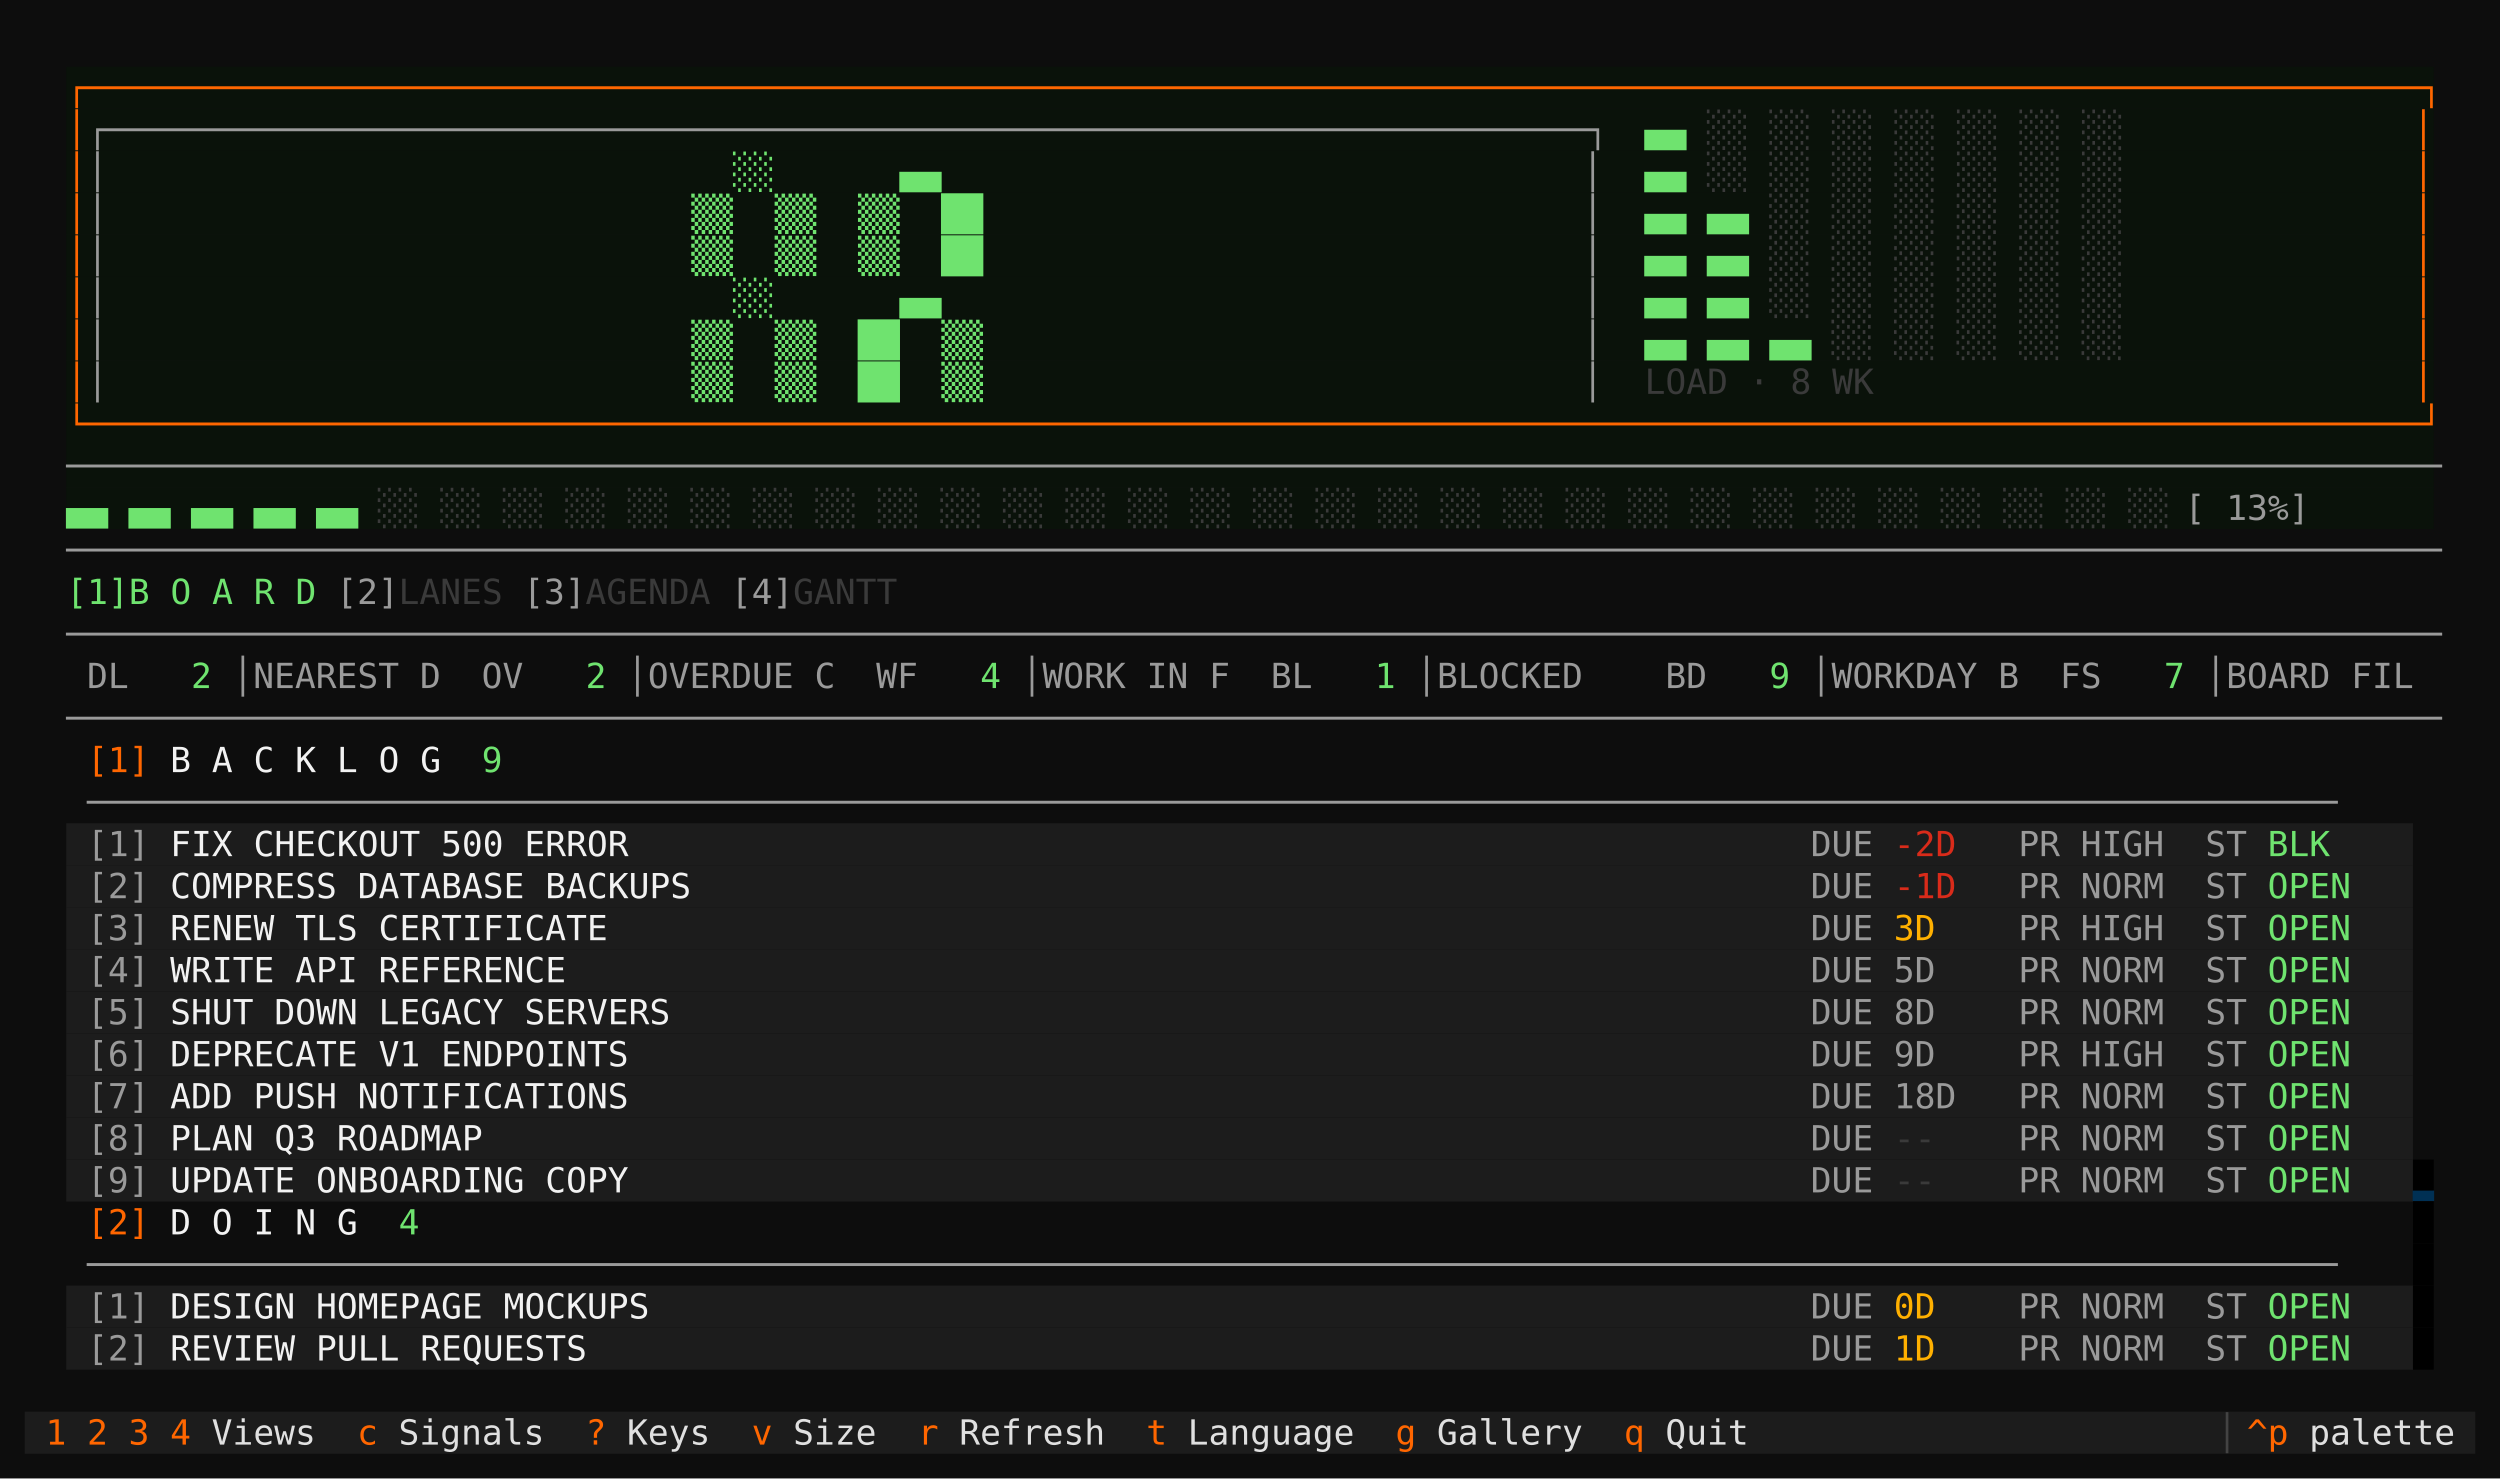
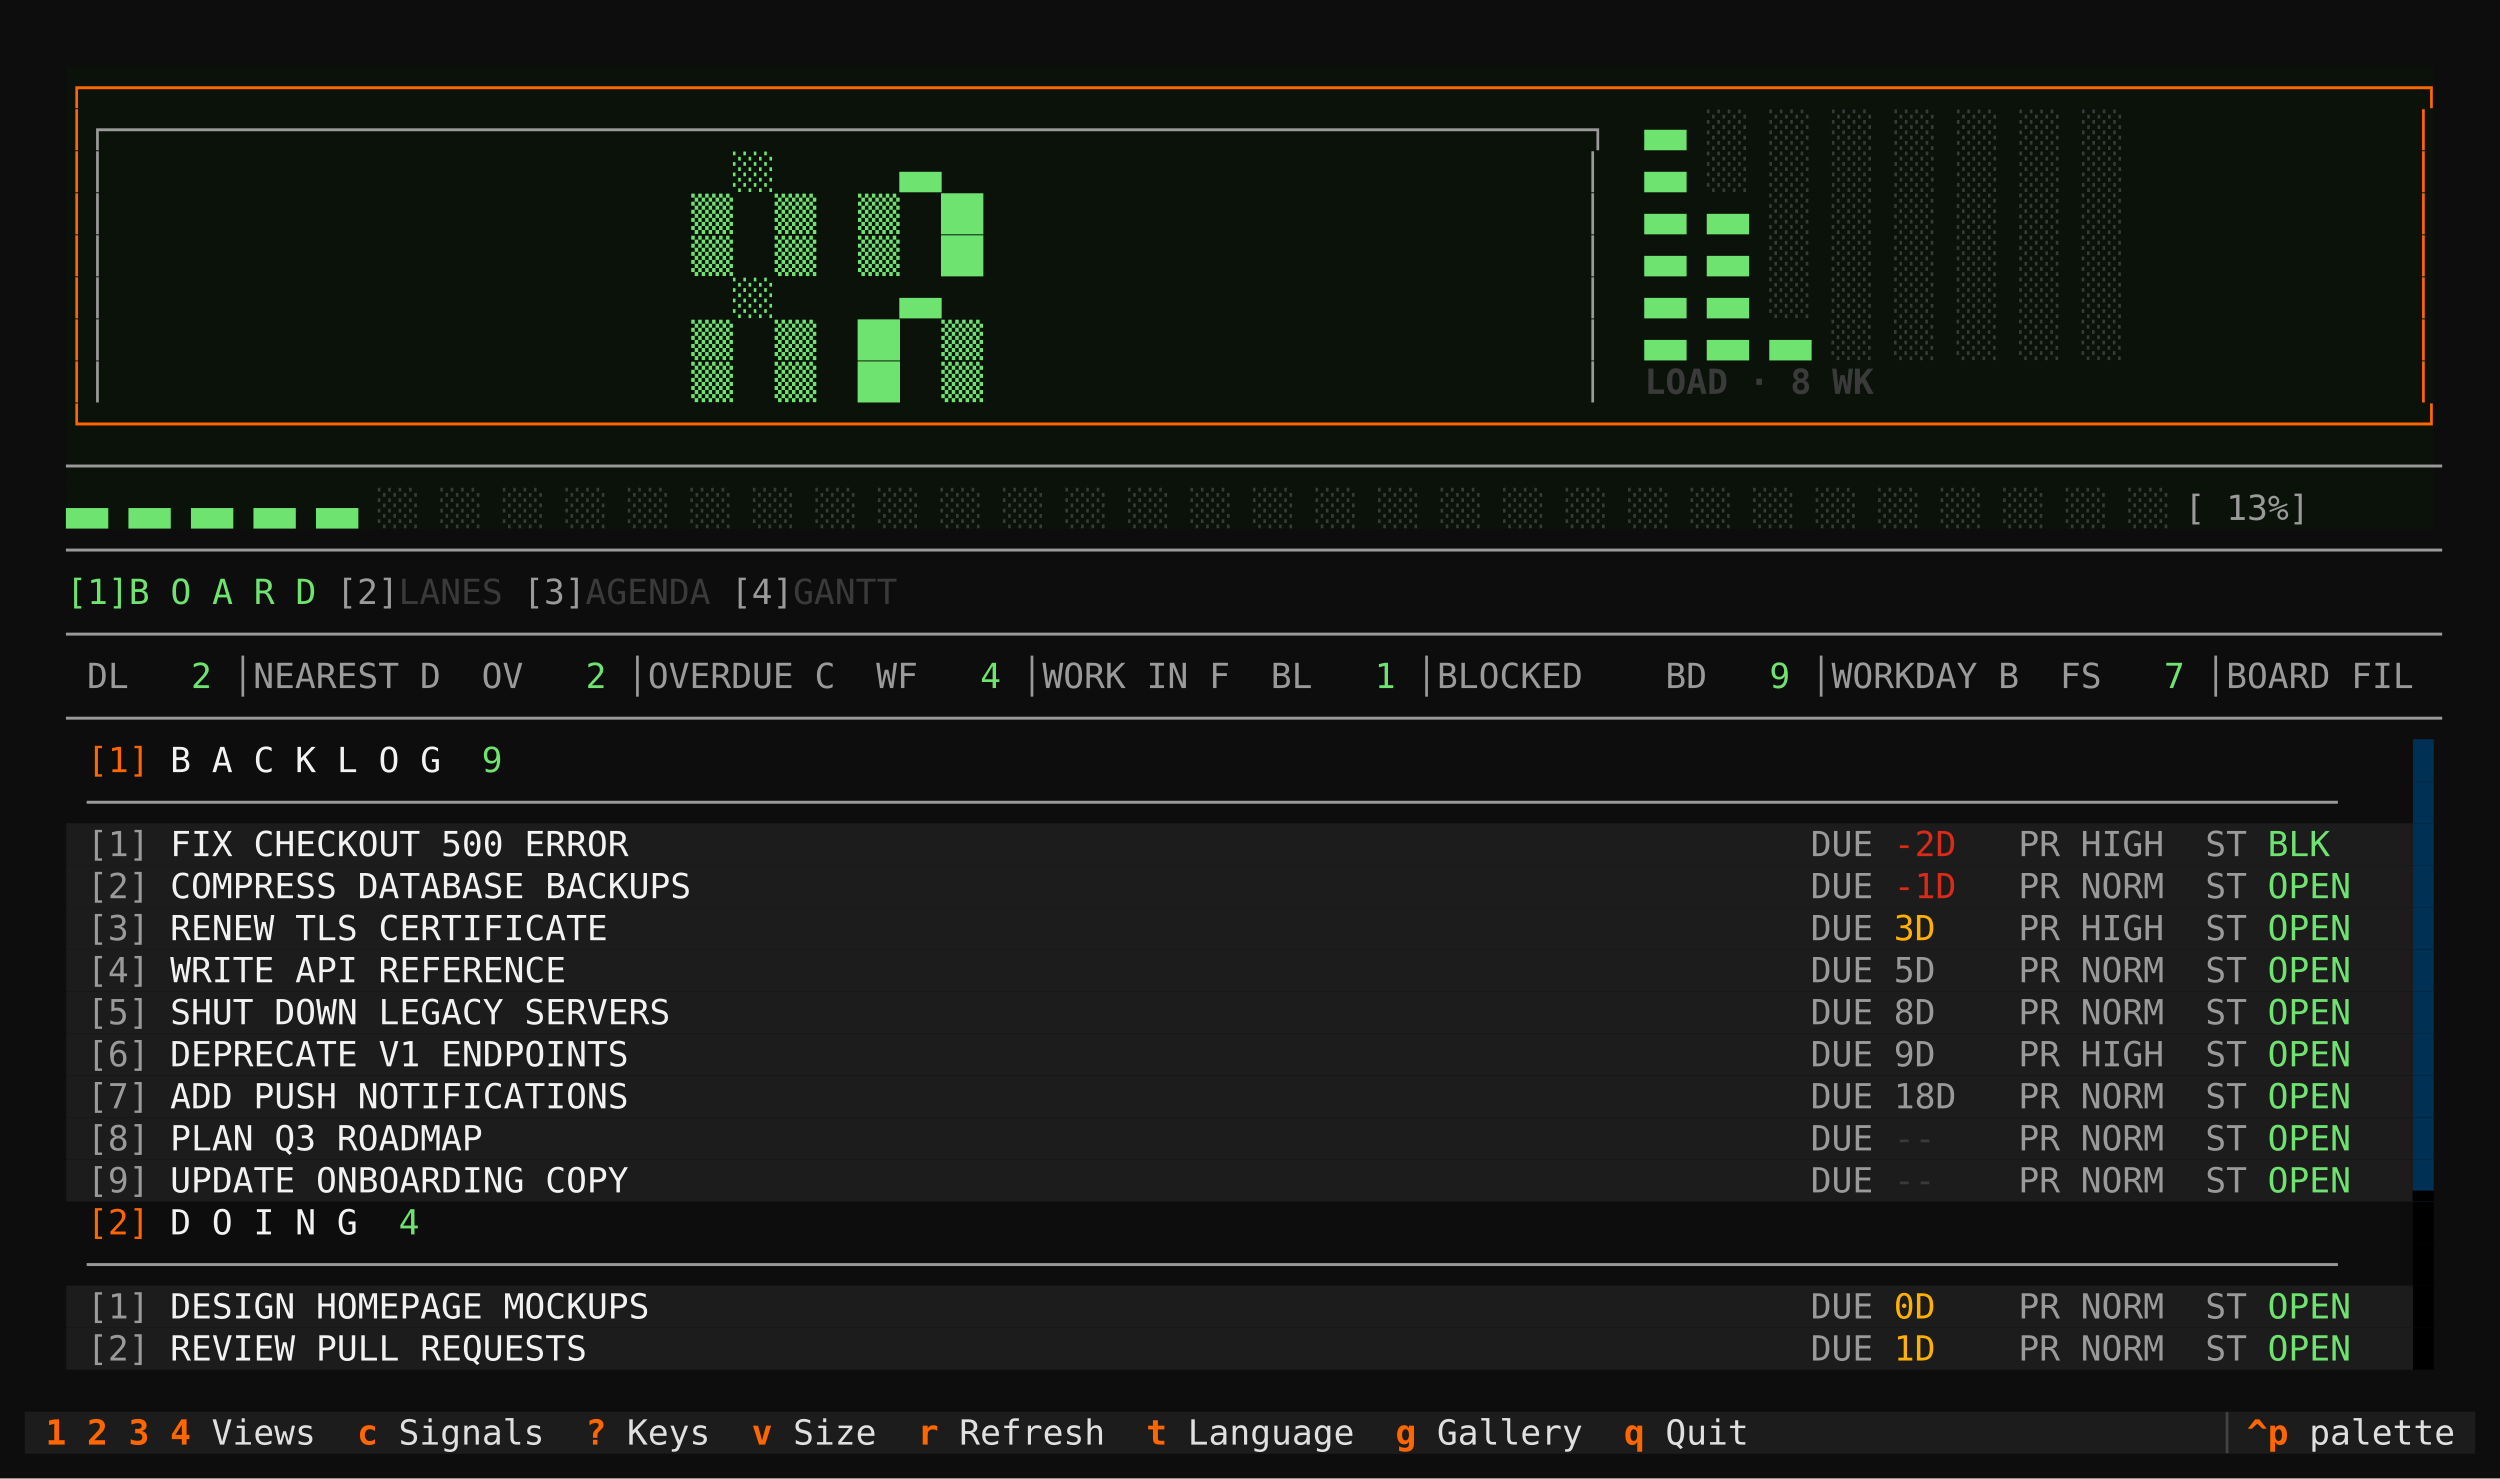
<svg xmlns="http://www.w3.org/2000/svg" viewBox="0 0 1011.2 598.0" role="img" aria-label="taskboard · corgi · board">
  <rect width="1011.2" height="598.0" fill="#0d0d0d" />
  <g font-family="ui-monospace,SFMono-Regular,'DejaVu Sans Mono','Cascadia Mono',Menlo,Consolas,'Liberation Mono',monospace" font-size="14.0" xml:space="preserve" style="white-space:pre;font-variant-ligatures:none">
    <rect x="26.8" y="27.0" width="957.6" height="17.0" fill="#0a120a" />
    <text x="26.8" y="40.3" fill="#ff6600">┌────────────────────────────────────────────────────────────────────────────────────────────────────────────────┐</text>
    <rect x="26.8" y="44.0" width="957.6" height="17.0" fill="#0a120a" />
    <text x="26.8" y="57.3" fill="#ff6600">│</text>
-     <text x="35.2" y="57.3" fill="#9a9a9a">┌───────────────────────────────────────────────────────────────────────┐</text>
-     <text x="665.2" y="57.3" fill="#6fe36f">▄▄ </text>
-     <text x="690.4" y="57.3" fill="#3a3a3a">░░ ░░ ░░ ░░ ░░ ░░ ░░ </text>
+     <text x="35.2" y="57.3" fill="#9a9a9a" font-weight="bold">┌───────────────────────────────────────────────────────────────────────┐</text>
+     <text x="665.2" y="57.3" fill="#6fe36f" font-weight="bold">▄▄ </text>
+     <text x="690.4" y="57.3" fill="#3a3a3a" font-weight="bold">░░ ░░ ░░ ░░ ░░ ░░ ░░ </text>
    <text x="976.0" y="57.3" fill="#ff6600">│</text>
    <rect x="26.8" y="61.0" width="957.6" height="17.0" fill="#0a120a" />
    <text x="26.8" y="74.3" fill="#ff6600">│</text>
-     <text x="35.2" y="74.3" fill="#9a9a9a">│</text>
-     <text x="43.6" y="74.3" fill="#6fe36f">                              ░░      ▄▄                               </text>
-     <text x="640.0" y="74.3" fill="#9a9a9a">│</text>
-     <text x="665.2" y="74.3" fill="#6fe36f">▄▄ </text>
-     <text x="690.4" y="74.3" fill="#3a3a3a">░░ ░░ ░░ ░░ ░░ ░░ ░░ </text>
+     <text x="35.2" y="74.3" fill="#9a9a9a" font-weight="bold">│</text>
+     <text x="43.6" y="74.3" fill="#6fe36f" font-weight="bold">                              ░░      ▄▄                               </text>
+     <text x="640.0" y="74.3" fill="#9a9a9a" font-weight="bold">│</text>
+     <text x="665.2" y="74.3" fill="#6fe36f" font-weight="bold">▄▄ </text>
+     <text x="690.4" y="74.3" fill="#3a3a3a" font-weight="bold">░░ ░░ ░░ ░░ ░░ ░░ ░░ </text>
    <text x="976.0" y="74.3" fill="#ff6600">│</text>
    <rect x="26.8" y="78.0" width="957.6" height="17.0" fill="#0a120a" />
    <text x="26.8" y="91.3" fill="#ff6600">│</text>
-     <text x="35.2" y="91.3" fill="#9a9a9a">│</text>
-     <text x="43.6" y="91.3" fill="#6fe36f">                            ▒▒  ▒▒  ▒▒  ██                             </text>
-     <text x="640.0" y="91.3" fill="#9a9a9a">│</text>
-     <text x="665.2" y="91.3" fill="#6fe36f">▄▄ ▄▄ </text>
-     <text x="715.6" y="91.3" fill="#3a3a3a">░░ ░░ ░░ ░░ ░░ ░░ </text>
+     <text x="35.2" y="91.3" fill="#9a9a9a" font-weight="bold">│</text>
+     <text x="43.6" y="91.3" fill="#6fe36f" font-weight="bold">                            ▒▒  ▒▒  ▒▒  ██                             </text>
+     <text x="640.0" y="91.3" fill="#9a9a9a" font-weight="bold">│</text>
+     <text x="665.2" y="91.3" fill="#6fe36f" font-weight="bold">▄▄ ▄▄ </text>
+     <text x="715.6" y="91.3" fill="#3a3a3a" font-weight="bold">░░ ░░ ░░ ░░ ░░ ░░ </text>
    <text x="976.0" y="91.3" fill="#ff6600">│</text>
    <rect x="26.8" y="95.0" width="957.6" height="17.0" fill="#0a120a" />
    <text x="26.8" y="108.3" fill="#ff6600">│</text>
-     <text x="35.2" y="108.3" fill="#9a9a9a">│</text>
-     <text x="43.6" y="108.3" fill="#6fe36f">                            ▒▒  ▒▒  ▒▒  ██                             </text>
-     <text x="640.0" y="108.3" fill="#9a9a9a">│</text>
-     <text x="665.2" y="108.3" fill="#6fe36f">▄▄ ▄▄ </text>
-     <text x="715.6" y="108.3" fill="#3a3a3a">░░ ░░ ░░ ░░ ░░ ░░ </text>
+     <text x="35.2" y="108.3" fill="#9a9a9a" font-weight="bold">│</text>
+     <text x="43.6" y="108.3" fill="#6fe36f" font-weight="bold">                            ▒▒  ▒▒  ▒▒  ██                             </text>
+     <text x="640.0" y="108.3" fill="#9a9a9a" font-weight="bold">│</text>
+     <text x="665.2" y="108.3" fill="#6fe36f" font-weight="bold">▄▄ ▄▄ </text>
+     <text x="715.6" y="108.3" fill="#3a3a3a" font-weight="bold">░░ ░░ ░░ ░░ ░░ ░░ </text>
    <text x="976.0" y="108.3" fill="#ff6600">│</text>
    <rect x="26.8" y="112.0" width="957.6" height="17.0" fill="#0a120a" />
    <text x="26.8" y="125.3" fill="#ff6600">│</text>
-     <text x="35.2" y="125.3" fill="#9a9a9a">│</text>
-     <text x="43.6" y="125.3" fill="#6fe36f">                              ░░      ▄▄                               </text>
-     <text x="640.0" y="125.3" fill="#9a9a9a">│</text>
-     <text x="665.2" y="125.3" fill="#6fe36f">▄▄ ▄▄ </text>
-     <text x="715.6" y="125.3" fill="#3a3a3a">░░ ░░ ░░ ░░ ░░ ░░ </text>
+     <text x="35.2" y="125.3" fill="#9a9a9a" font-weight="bold">│</text>
+     <text x="43.6" y="125.3" fill="#6fe36f" font-weight="bold">                              ░░      ▄▄                               </text>
+     <text x="640.0" y="125.3" fill="#9a9a9a" font-weight="bold">│</text>
+     <text x="665.2" y="125.3" fill="#6fe36f" font-weight="bold">▄▄ ▄▄ </text>
+     <text x="715.6" y="125.3" fill="#3a3a3a" font-weight="bold">░░ ░░ ░░ ░░ ░░ ░░ </text>
    <text x="976.0" y="125.3" fill="#ff6600">│</text>
    <rect x="26.8" y="129.0" width="957.6" height="17.0" fill="#0a120a" />
    <text x="26.8" y="142.3" fill="#ff6600">│</text>
-     <text x="35.2" y="142.3" fill="#9a9a9a">│</text>
-     <text x="43.6" y="142.3" fill="#6fe36f">                            ▒▒  ▒▒  ██  ▒▒                             </text>
-     <text x="640.0" y="142.3" fill="#9a9a9a">│</text>
-     <text x="665.2" y="142.3" fill="#6fe36f">▄▄ ▄▄ ▄▄ </text>
-     <text x="740.8" y="142.3" fill="#3a3a3a">░░ ░░ ░░ ░░ ░░ </text>
+     <text x="35.2" y="142.3" fill="#9a9a9a" font-weight="bold">│</text>
+     <text x="43.6" y="142.3" fill="#6fe36f" font-weight="bold">                            ▒▒  ▒▒  ██  ▒▒                             </text>
+     <text x="640.0" y="142.3" fill="#9a9a9a" font-weight="bold">│</text>
+     <text x="665.2" y="142.3" fill="#6fe36f" font-weight="bold">▄▄ ▄▄ ▄▄ </text>
+     <text x="740.8" y="142.3" fill="#3a3a3a" font-weight="bold">░░ ░░ ░░ ░░ ░░ </text>
    <text x="976.0" y="142.3" fill="#ff6600">│</text>
    <rect x="26.8" y="146.0" width="957.6" height="17.0" fill="#0a120a" />
    <text x="26.8" y="159.3" fill="#ff6600">│</text>
-     <text x="35.2" y="159.3" fill="#9a9a9a">│</text>
-     <text x="43.6" y="159.3" fill="#6fe36f">                            ▒▒  ▒▒  ██  ▒▒                             </text>
-     <text x="640.0" y="159.3" fill="#9a9a9a">│</text>
-     <text x="665.2" y="159.3" fill="#3a3a3a">LOAD · 8 WK</text>
+     <text x="35.2" y="159.3" fill="#9a9a9a" font-weight="bold">│</text>
+     <text x="43.6" y="159.3" fill="#6fe36f" font-weight="bold">                            ▒▒  ▒▒  ██  ▒▒                             </text>
+     <text x="640.0" y="159.3" fill="#9a9a9a" font-weight="bold">│</text>
+     <text x="665.2" y="159.3" fill="#3a3a3a" font-weight="bold">LOAD · 8 WK</text>
    <text x="976.0" y="159.3" fill="#ff6600">│</text>
    <rect x="26.8" y="163.0" width="957.6" height="17.0" fill="#0a120a" />
    <text x="26.8" y="176.3" fill="#ff6600">└────────────────────────────────────────────────────────────────────────────────────────────────────────────────┘</text>
    <rect x="26.8" y="180.0" width="957.6" height="17.0" fill="#0a120a" />
    <text x="26.8" y="193.3" fill="#9a9a9a">──────────────────────────────────────────────────────────────────────────────────────────────────────────────────</text>
    <rect x="26.8" y="197.0" width="957.6" height="17.0" fill="#0a120a" />
    <text x="26.8" y="210.3" fill="#6fe36f">▄▄ ▄▄ ▄▄ ▄▄ ▄▄ </text>
    <text x="152.8" y="210.3" fill="#3a3a3a">░░ ░░ ░░ ░░ ░░ ░░ ░░ ░░ ░░ ░░ ░░ ░░ ░░ ░░ ░░ ░░ ░░ ░░ ░░ ░░ ░░ ░░ ░░ ░░ ░░ ░░ ░░ ░░ ░░ </text>
    <text x="883.6" y="210.3" fill="#9a9a9a">[ 13%]</text>
    <text x="26.8" y="227.3" fill="#9a9a9a">──────────────────────────────────────────────────────────────────────────────────────────────────────────────────</text>
    <text x="26.8" y="244.3" fill="#6fe36f">[1]B O A R D</text>
    <text x="136.0" y="244.3" fill="#9a9a9a">[2]</text>
    <text x="161.2" y="244.3" fill="#3a3a3a">LANES</text>
    <text x="211.6" y="244.3" fill="#9a9a9a">[3]</text>
    <text x="236.8" y="244.3" fill="#3a3a3a">AGENDA</text>
    <text x="295.6" y="244.3" fill="#9a9a9a">[4]</text>
    <text x="320.8" y="244.3" fill="#3a3a3a">GANTT</text>
    <text x="26.8" y="261.3" fill="#9a9a9a">──────────────────────────────────────────────────────────────────────────────────────────────────────────────────</text>
    <text x="35.2" y="278.3" fill="#9a9a9a">DL</text>
    <text x="60.4" y="278.3" fill="#6fe36f">  2</text>
    <text x="94.0" y="278.3" fill="#9a9a9a">│NEAREST D</text>
    <text x="194.8" y="278.3" fill="#9a9a9a">OV</text>
    <text x="220.0" y="278.3" fill="#6fe36f">  2</text>
    <text x="253.6" y="278.3" fill="#9a9a9a">│OVERDUE C</text>
    <text x="354.4" y="278.3" fill="#9a9a9a">WF</text>
    <text x="379.6" y="278.3" fill="#6fe36f">  4</text>
    <text x="413.2" y="278.3" fill="#9a9a9a">│WORK IN F</text>
    <text x="514.0" y="278.3" fill="#9a9a9a">BL</text>
    <text x="539.2" y="278.3" fill="#6fe36f">  1</text>
    <text x="572.8" y="278.3" fill="#9a9a9a">│BLOCKED</text>
    <text x="673.6" y="278.3" fill="#9a9a9a">BD</text>
    <text x="698.8" y="278.3" fill="#6fe36f">  9</text>
    <text x="732.4" y="278.3" fill="#9a9a9a">│WORKDAY B</text>
    <text x="833.2" y="278.3" fill="#9a9a9a">FS</text>
    <text x="858.4" y="278.3" fill="#6fe36f">  7</text>
    <text x="892.0" y="278.3" fill="#9a9a9a">│BOARD FIL</text>
    <text x="26.8" y="295.3" fill="#9a9a9a">──────────────────────────────────────────────────────────────────────────────────────────────────────────────────</text>
+     <rect x="976.0" y="299.0" width="8.4" height="17.0" fill="#003054" />
    <text x="35.2" y="312.3" fill="#ff6600">[1]</text>
    <text x="60.4" y="312.3" fill="#f2f2f2"> B A C K L O G </text>
    <text x="186.4" y="312.3" fill="#6fe36f"> 9</text>
+     <rect x="976.0" y="316.0" width="8.4" height="17.0" fill="#003054" />
    <text x="35.2" y="329.3" fill="#9a9a9a">────────────────────────────────────────────────────────────────────────────────────────────────────────────</text>
    <rect x="26.8" y="333.0" width="949.2" height="17.0" fill="#1c1c1c" />
+     <rect x="976.0" y="333.0" width="8.4" height="17.0" fill="#003054" />
    <text x="35.2" y="346.3" fill="#9a9a9a">[1]</text>
    <text x="60.4" y="346.3" fill="#f2f2f2"> FIX CHECKOUT 500 ERROR                                                         </text>
    <text x="732.4" y="346.3" fill="#9a9a9a">DUE</text>
    <text x="766.0" y="346.3" fill="#d92b1a">-2D </text>
    <text x="816.4" y="346.3" fill="#9a9a9a">PR</text>
    <text x="841.6" y="346.3" fill="#9a9a9a">HIGH</text>
    <text x="892.0" y="346.3" fill="#9a9a9a">ST</text>
    <text x="917.2" y="346.3" fill="#6fe36f">BLK </text>
    <rect x="26.8" y="350.0" width="949.2" height="17.0" fill="#1c1c1c" />
+     <rect x="976.0" y="350.0" width="8.4" height="17.0" fill="#003054" />
    <text x="35.2" y="363.3" fill="#9a9a9a">[2]</text>
    <text x="60.4" y="363.3" fill="#f2f2f2"> COMPRESS DATABASE BACKUPS                                                      </text>
    <text x="732.4" y="363.3" fill="#9a9a9a">DUE</text>
    <text x="766.0" y="363.3" fill="#d92b1a">-1D </text>
    <text x="816.4" y="363.3" fill="#9a9a9a">PR</text>
    <text x="841.6" y="363.3" fill="#9a9a9a">NORM</text>
    <text x="892.0" y="363.3" fill="#9a9a9a">ST</text>
    <text x="917.2" y="363.3" fill="#6fe36f">OPEN</text>
    <rect x="26.8" y="367.0" width="949.2" height="17.0" fill="#1c1c1c" />
+     <rect x="976.0" y="367.0" width="8.4" height="17.0" fill="#003054" />
    <text x="35.2" y="380.3" fill="#9a9a9a">[3]</text>
    <text x="60.4" y="380.3" fill="#f2f2f2"> RENEW TLS CERTIFICATE                                                          </text>
    <text x="732.4" y="380.3" fill="#9a9a9a">DUE</text>
    <text x="766.0" y="380.3" fill="#ffb000">3D  </text>
    <text x="816.4" y="380.3" fill="#9a9a9a">PR</text>
    <text x="841.6" y="380.3" fill="#9a9a9a">HIGH</text>
    <text x="892.0" y="380.3" fill="#9a9a9a">ST</text>
    <text x="917.2" y="380.3" fill="#6fe36f">OPEN</text>
    <rect x="26.8" y="384.0" width="949.2" height="17.0" fill="#1c1c1c" />
+     <rect x="976.0" y="384.0" width="8.4" height="17.0" fill="#003054" />
    <text x="35.2" y="397.3" fill="#9a9a9a">[4]</text>
    <text x="60.4" y="397.3" fill="#f2f2f2"> WRITE API REFERENCE                                                            </text>
    <text x="732.4" y="397.3" fill="#9a9a9a">DUE</text>
    <text x="766.0" y="397.3" fill="#9a9a9a">5D  </text>
    <text x="816.4" y="397.3" fill="#9a9a9a">PR</text>
    <text x="841.6" y="397.3" fill="#9a9a9a">NORM</text>
    <text x="892.0" y="397.3" fill="#9a9a9a">ST</text>
    <text x="917.2" y="397.3" fill="#6fe36f">OPEN</text>
    <rect x="26.8" y="401.0" width="949.2" height="17.0" fill="#1c1c1c" />
+     <rect x="976.0" y="401.0" width="8.4" height="17.0" fill="#003054" />
    <text x="35.2" y="414.3" fill="#9a9a9a">[5]</text>
    <text x="60.4" y="414.3" fill="#f2f2f2"> SHUT DOWN LEGACY SERVERS                                                       </text>
    <text x="732.4" y="414.3" fill="#9a9a9a">DUE</text>
    <text x="766.0" y="414.3" fill="#9a9a9a">8D  </text>
    <text x="816.4" y="414.3" fill="#9a9a9a">PR</text>
    <text x="841.6" y="414.3" fill="#9a9a9a">NORM</text>
    <text x="892.0" y="414.3" fill="#9a9a9a">ST</text>
    <text x="917.2" y="414.3" fill="#6fe36f">OPEN</text>
    <rect x="26.8" y="418.0" width="949.2" height="17.0" fill="#1c1c1c" />
+     <rect x="976.0" y="418.0" width="8.4" height="17.0" fill="#003054" />
    <text x="35.2" y="431.3" fill="#9a9a9a">[6]</text>
    <text x="60.4" y="431.3" fill="#f2f2f2"> DEPRECATE V1 ENDPOINTS                                                         </text>
    <text x="732.4" y="431.3" fill="#9a9a9a">DUE</text>
    <text x="766.0" y="431.3" fill="#9a9a9a">9D  </text>
    <text x="816.4" y="431.3" fill="#9a9a9a">PR</text>
    <text x="841.6" y="431.3" fill="#9a9a9a">HIGH</text>
    <text x="892.0" y="431.3" fill="#9a9a9a">ST</text>
    <text x="917.2" y="431.3" fill="#6fe36f">OPEN</text>
    <rect x="26.8" y="435.0" width="949.2" height="17.0" fill="#1c1c1c" />
+     <rect x="976.0" y="435.0" width="8.4" height="17.0" fill="#003054" />
    <text x="35.2" y="448.3" fill="#9a9a9a">[7]</text>
    <text x="60.4" y="448.3" fill="#f2f2f2"> ADD PUSH NOTIFICATIONS                                                         </text>
    <text x="732.4" y="448.3" fill="#9a9a9a">DUE</text>
    <text x="766.0" y="448.3" fill="#9a9a9a">18D </text>
    <text x="816.4" y="448.3" fill="#9a9a9a">PR</text>
    <text x="841.6" y="448.3" fill="#9a9a9a">NORM</text>
    <text x="892.0" y="448.3" fill="#9a9a9a">ST</text>
    <text x="917.2" y="448.3" fill="#6fe36f">OPEN</text>
    <rect x="26.8" y="452.0" width="949.2" height="17.0" fill="#1c1c1c" />
+     <rect x="976.0" y="452.0" width="8.4" height="17.0" fill="#003054" />
    <text x="35.2" y="465.3" fill="#9a9a9a">[8]</text>
    <text x="60.4" y="465.3" fill="#f2f2f2"> PLAN Q3 ROADMAP                                                                </text>
    <text x="732.4" y="465.3" fill="#9a9a9a">DUE</text>
    <text x="766.0" y="465.3" fill="#3a3a3a">--  </text>
    <text x="816.4" y="465.3" fill="#9a9a9a">PR</text>
    <text x="841.6" y="465.3" fill="#9a9a9a">NORM</text>
    <text x="892.0" y="465.3" fill="#9a9a9a">ST</text>
    <text x="917.2" y="465.3" fill="#6fe36f">OPEN</text>
    <rect x="26.8" y="469.0" width="949.2" height="17.0" fill="#1c1c1c" />
-     <rect x="976.0" y="469.0" width="8.4" height="17.0" fill="#000000" />
+     <rect x="976.0" y="469.0" width="8.4" height="17.0" fill="#003054" />
    <text x="35.2" y="482.3" fill="#9a9a9a">[9]</text>
    <text x="60.4" y="482.3" fill="#f2f2f2"> UPDATE ONBOARDING COPY                                                         </text>
    <text x="732.4" y="482.3" fill="#9a9a9a">DUE</text>
    <text x="766.0" y="482.3" fill="#3a3a3a">--  </text>
    <text x="816.4" y="482.3" fill="#9a9a9a">PR</text>
    <text x="841.6" y="482.3" fill="#9a9a9a">NORM</text>
    <text x="892.0" y="482.3" fill="#9a9a9a">ST</text>
    <text x="917.2" y="482.3" fill="#6fe36f">OPEN</text>
-     <text x="976.0" y="482.3" fill="#003054">▂</text>
+     <text x="976.0" y="482.3" fill="#000000">▂</text>
    <rect x="976.0" y="486.0" width="8.4" height="17.0" fill="#000000" />
    <text x="35.2" y="499.3" fill="#ff6600">[2]</text>
    <text x="60.4" y="499.3" fill="#f2f2f2"> D O I N G </text>
    <text x="152.8" y="499.3" fill="#6fe36f"> 4</text>
    <rect x="976.0" y="503.0" width="8.4" height="17.0" fill="#000000" />
    <text x="35.2" y="516.3" fill="#9a9a9a">────────────────────────────────────────────────────────────────────────────────────────────────────────────</text>
    <rect x="26.8" y="520.0" width="949.2" height="17.0" fill="#1c1c1c" />
    <rect x="976.0" y="520.0" width="8.4" height="17.0" fill="#000000" />
    <text x="35.2" y="533.3" fill="#9a9a9a">[1]</text>
    <text x="60.4" y="533.3" fill="#f2f2f2"> DESIGN HOMEPAGE MOCKUPS                                                        </text>
    <text x="732.4" y="533.3" fill="#9a9a9a">DUE</text>
    <text x="766.0" y="533.3" fill="#ffb000">0D  </text>
    <text x="816.4" y="533.3" fill="#9a9a9a">PR</text>
    <text x="841.6" y="533.3" fill="#9a9a9a">NORM</text>
    <text x="892.0" y="533.3" fill="#9a9a9a">ST</text>
    <text x="917.2" y="533.3" fill="#6fe36f">OPEN</text>
    <rect x="26.8" y="537.0" width="949.2" height="17.0" fill="#1c1c1c" />
    <rect x="976.0" y="537.0" width="8.4" height="17.0" fill="#000000" />
    <text x="35.2" y="550.3" fill="#9a9a9a">[2]</text>
    <text x="60.4" y="550.3" fill="#f2f2f2"> REVIEW PULL REQUESTS                                                           </text>
    <text x="732.4" y="550.3" fill="#9a9a9a">DUE</text>
    <text x="766.0" y="550.3" fill="#ffb000">1D  </text>
    <text x="816.4" y="550.3" fill="#9a9a9a">PR</text>
    <text x="841.6" y="550.3" fill="#9a9a9a">NORM</text>
    <text x="892.0" y="550.3" fill="#9a9a9a">ST</text>
    <text x="917.2" y="550.3" fill="#6fe36f">OPEN</text>
    <rect x="10.0" y="571.0" width="991.2" height="17.0" fill="#1c1c1c" />
-     <text x="18.4" y="584.3" fill="#ff6600">1</text>
-     <text x="35.2" y="584.3" fill="#ff6600">2</text>
-     <text x="52.0" y="584.3" fill="#ff6600">3</text>
-     <text x="68.8" y="584.3" fill="#ff6600">4</text>
+     <text x="18.4" y="584.3" fill="#ff6600" font-weight="bold">1</text>
+     <text x="35.2" y="584.3" fill="#ff6600" font-weight="bold">2</text>
+     <text x="52.0" y="584.3" fill="#ff6600" font-weight="bold">3</text>
+     <text x="68.8" y="584.3" fill="#ff6600" font-weight="bold">4</text>
    <text x="85.6" y="584.3" fill="#e0e0e0">Views</text>
-     <text x="136.0" y="584.3" fill="#ff6600"> c </text>
+     <text x="136.0" y="584.3" fill="#ff6600" font-weight="bold"> c </text>
    <text x="161.2" y="584.3" fill="#e0e0e0">Signals </text>
-     <text x="228.4" y="584.3" fill="#ff6600"> ? </text>
+     <text x="228.4" y="584.3" fill="#ff6600" font-weight="bold"> ? </text>
    <text x="253.6" y="584.3" fill="#e0e0e0">Keys </text>
-     <text x="295.6" y="584.3" fill="#ff6600"> v </text>
+     <text x="295.6" y="584.3" fill="#ff6600" font-weight="bold"> v </text>
    <text x="320.8" y="584.3" fill="#e0e0e0">Size </text>
-     <text x="362.8" y="584.3" fill="#ff6600"> r </text>
+     <text x="362.8" y="584.3" fill="#ff6600" font-weight="bold"> r </text>
    <text x="388.0" y="584.3" fill="#e0e0e0">Refresh </text>
-     <text x="455.2" y="584.3" fill="#ff6600"> t </text>
+     <text x="455.2" y="584.3" fill="#ff6600" font-weight="bold"> t </text>
    <text x="480.4" y="584.3" fill="#e0e0e0">Language </text>
-     <text x="556.0" y="584.3" fill="#ff6600"> g </text>
+     <text x="556.0" y="584.3" fill="#ff6600" font-weight="bold"> g </text>
    <text x="581.2" y="584.3" fill="#e0e0e0">Gallery </text>
-     <text x="648.4" y="584.3" fill="#ff6600"> q </text>
+     <text x="648.4" y="584.3" fill="#ff6600" font-weight="bold"> q </text>
    <text x="673.6" y="584.3" fill="#e0e0e0">Quit </text>
    <text x="900.4" y="584.3" fill="#434343">▏</text>
-     <text x="908.8" y="584.3" fill="#ff6600">^p</text>
+     <text x="908.8" y="584.3" fill="#ff6600" font-weight="bold">^p</text>
    <text x="925.6" y="584.3" fill="#e0e0e0"> palette</text>
  </g>
</svg>
